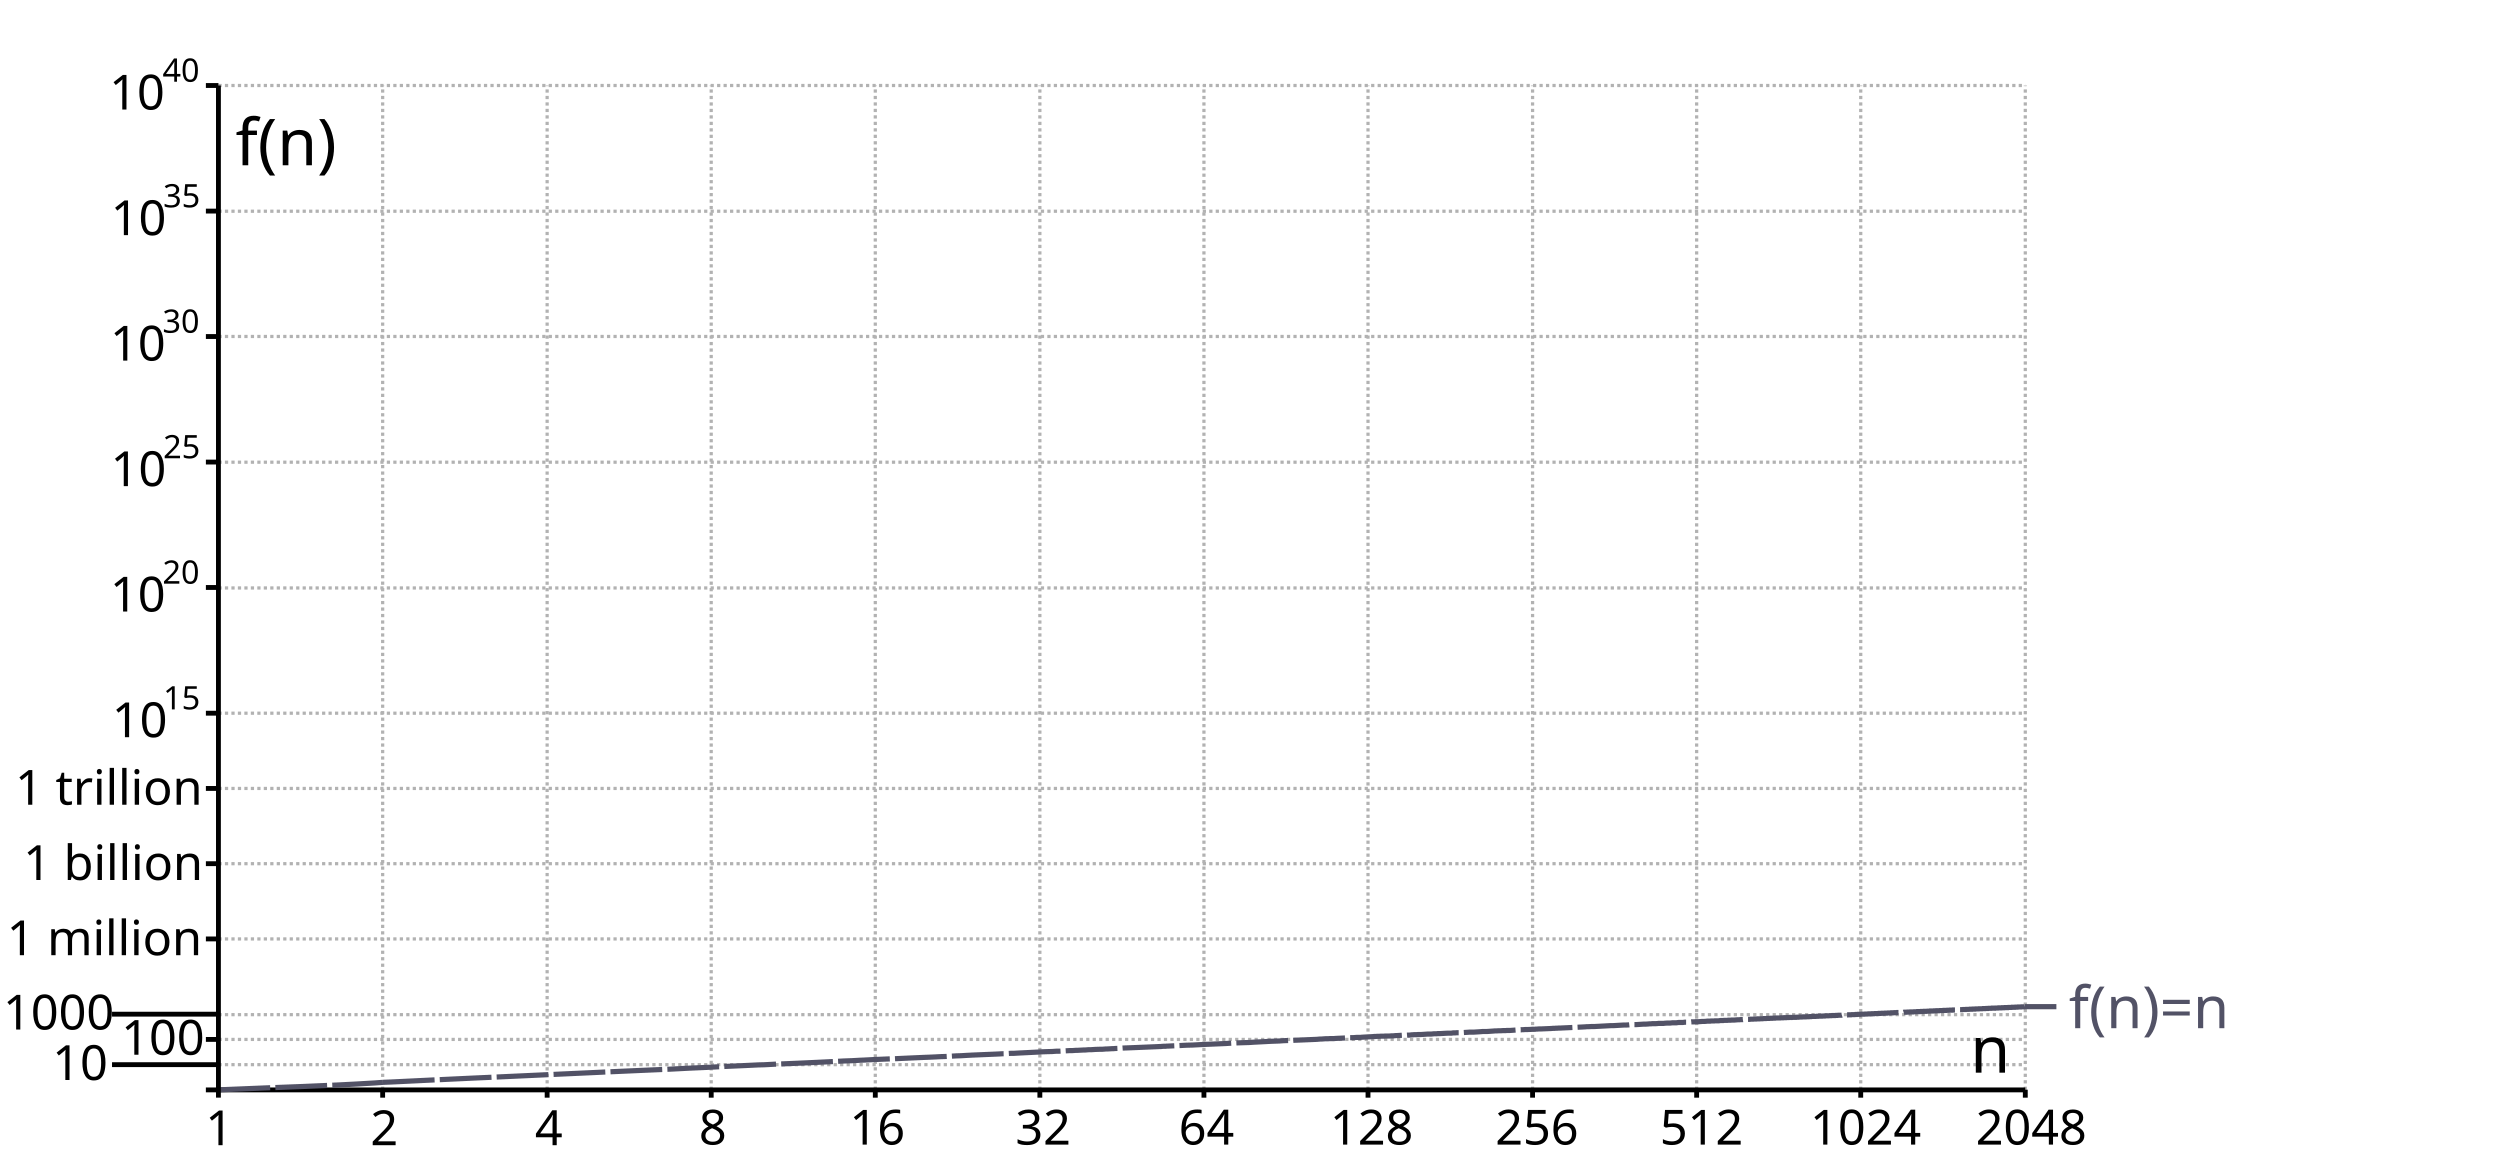
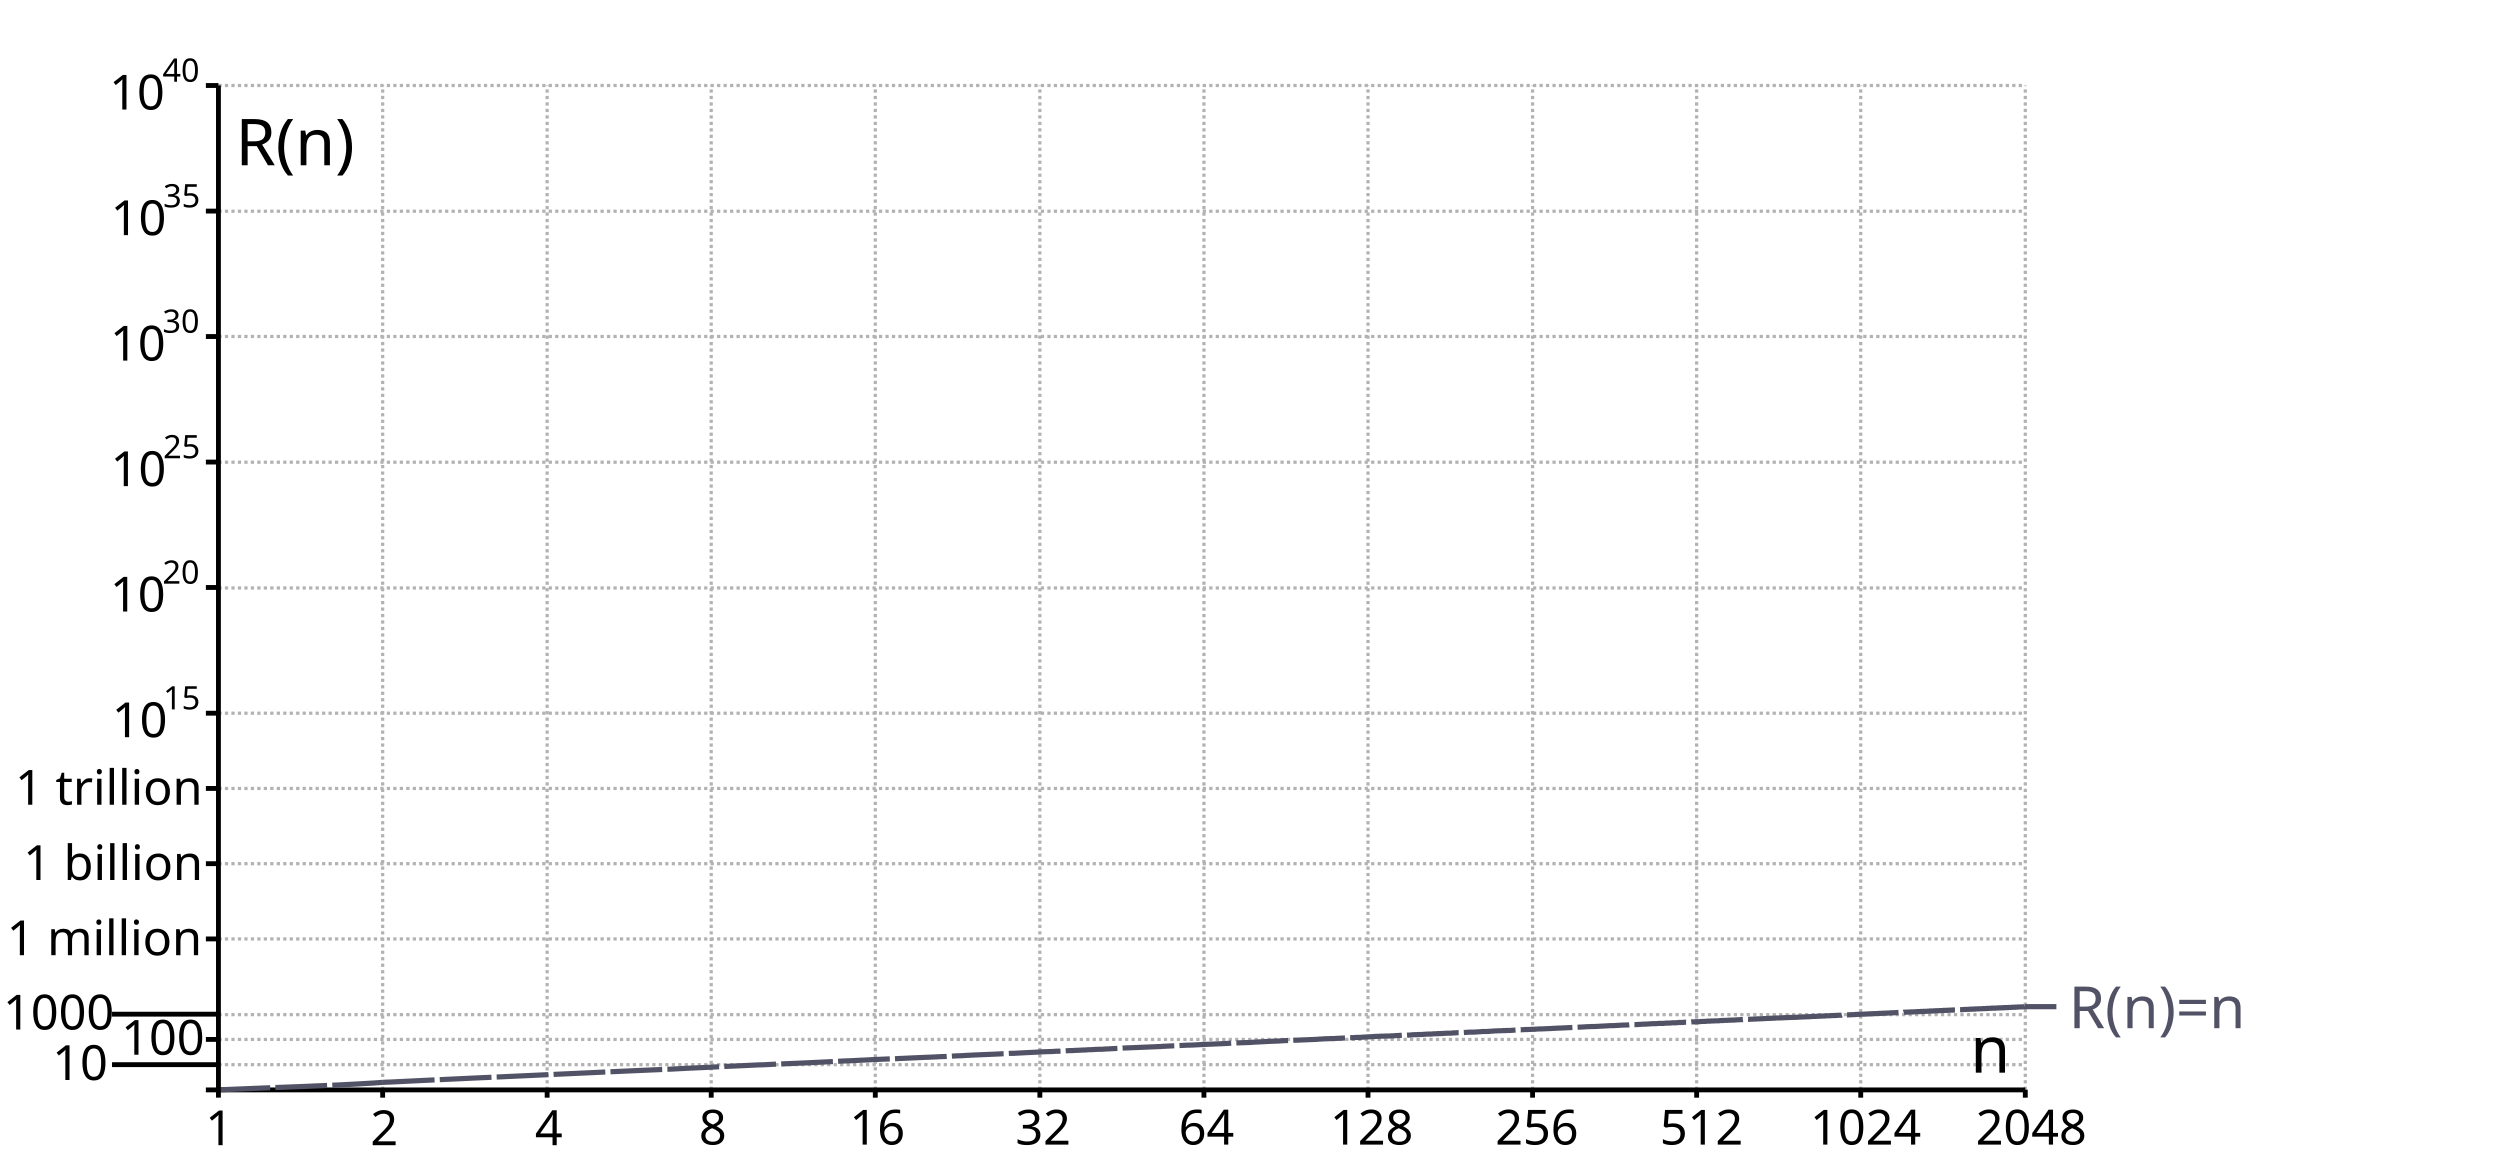
<svg xmlns="http://www.w3.org/2000/svg" height="237pt" viewBox="0 0 515 237" width="515pt">
  <g fill="none">
    <g stroke="#b2b2b2" stroke-dasharray=".667 .667 .667 .667" stroke-width=".667">
      <path d="m417.21 224.52v-206.9" />
      <path d="m44.998 214.12h372.2" />
      <path d="m44.998 219.32h372.2" />
      <path d="m44.998 209.02h372.2" />
      <path d="m44.998 17.614h372.2" />
      <path d="m44.998 43.514h372.2" />
      <path d="m44.998 193.42h372.2" />
      <path d="m44.998 162.42h372.2" />
      <path d="m44.998 121.12h372.2" />
      <path d="m44.998 69.314h372.2" />
      <path d="m44.998 177.92h372.2" />
      <path d="m44.998 146.92h372.2" />
      <path d="m44.998 95.214h372.2" />
      <path d="m78.828 224.52v-206.9" />
      <path d="m112.71 224.52v-206.9" />
      <path d="m146.51 224.52v-206.9" />
      <path d="m180.31 224.52v-206.9" />
      <path d="m214.21 224.52v-206.9" />
      <path d="m248.01 224.52v-206.9" />
      <path d="m281.81 224.52v-206.9" />
      <path d="m315.71 224.52v-206.9" />
      <path d="m349.51 224.52v-206.9" />
      <path d="m383.31 224.52v-206.9" />
    </g>
    <g stroke="#000" stroke-width="1">
      <path d="m42.408 224.52h374.8" />
      <path d="m112.71 226.12v-1.64" />
      <path d="m180.31 226.12v-1.64" />
      <path d="m383.31 226.12v-1.64" />
    </g>
    <path d="m44.998 224.513 2.146-.093c9.997-.446 20.02-.688 30-1.33l1.707-.124m338.3-15.59h6.465m-12.76.309h.146l.049-.031h.537l.048-.031h.683l.049-.031h.537l.049-.031h.731l.049-.031h.634l.049-.031h.683l.048-.031h.488l.049-.031h.683l.049-.031h.634l.098-.031m-48.33 2.227h.341l.146-.031h.732l.146-.031h.39l.147-.031h.487l.146-.031h.683l.146-.031h.488l.146-.031h.342l.146-.031h.732l.146-.031h.39l.147-.031h.683l.146-.031h.439l.098-.031h.634l.147-.031h.439l.098-.031h.683l.098-.031h.39l.097-.031h.683l.098-.031h.683l.147-.031h.341l.098-.031h.634l.097-.031h.634l.098-.031h.39l.098-.031h.634l.098-.031h.634l.146-.031h.536l.098-.031h.585l.098-.031h.585l.098-.031h.585l.146-.031h.536l.098-.031h.585l.098-.031h.536l.098-.031h.536l.098-.031h.585l.098-.031h.488l.098-.031h.78l.098-.031h.487l.098-.031h.537l.098-.031h.488l.097-.031h.732l.098-.031h.488l.098-.031h.683l.097-.031h.488l.098-.031h.683l.097-.031h.488l.049-.031h.683l.098-.031h.488l.048-.031h.634l.098-.031h.683l.048-.031h.634l.098-.031h.439l.098-.031h.634l.049-.031h.634l.048-.031h.634l.098-.031h.585l.098-.031h.585l.049-.031h.585l.098-.031h.585l.049-.031h.585l.049-.031h.634l.048-.031h.683l.098-.031h.585l.098-.031h.488l.049-.031h.585l.048-.031h.585m-332 15.28 1.609-.062c5.594-.308 11.23-.512 16.83-.804l1.366-.062 1.414-.062c7.397-.344 14.79-.7 22.19-1.021l1.317-.062 1.268-.062c4.452-.185 8.914-.415 13.36-.588l1.804-.093 1.756-.093c2.544-.115 5.174-.215 7.706-.371l2.78-.124 1.366-.062 1.317-.062 1.268-.062 1.22-.031 2.341-.124 2.292-.093 2.195-.093 2.049-.093 2-.093 1.902-.093 1.854-.093 1.756-.093 1.707-.062 1.658-.093.781-.031c1.517-.062 3.003-.18 4.536-.216l.829-.031.927-.031c2.023-.135 4.134-.152 6.145-.279l.829-.031.732-.031.683-.031 1.17-.062 1.024-.031 2.146-.124.975-.031 1.024-.062 1.17-.062.683-.031c1.479-.069 2.96-.115 4.438-.186l.634-.031.536-.031c.823.018 1.552-.128 2.439-.093l.488-.031.537-.031c1.252-.062 2.504-.119 3.756-.186l.537-.031.439-.031c.699-0 1.395-.074 2.097-.062l.39-.031.487-.031h.488l1.122-.062 1.073-.062h.537l.439-.031.39-.031h.341l.585-.031.585-.031h.341l.342-.031.39-.031h.488l.927-.062.975-.031h.439l.39-.031.341-.031h.293l.536-.031.488-.031h.243l.342-.031.731-.031.829-.062 1.659-.062 3.024-.124.731-.031.781-.031.732-.031.634-.031h.293l.195-.031.439-.031h.39l.244-.031h.244l.585-.031 1.366-.062.634-.031 1.219-.062 1.219-.031 1.17-.062 1.171-.062 2.244-.093 2.146-.093 2.049-.123 2.926-.093.927-.062 1.805-.093 1.756-.093 1.707-.062.829-.062.829-.031 1.561-.062 1.561-.062 2.926-.123.341-.031.342-.031h.292l.39-.031.439-.031h.487l.439-.031h.781l.341-.031.634-.031.683-.031.634-.031.585-.031.293-.031h.732l.439-.031.39-.031h.732l.293-.031.536-.031 1.17-.062.537-.031.292-.031h.293l.341-.031h.39l.39-.031h.634l.244-.031h.878l.342-.031h.341l.342-.031.293-.031h.243l.975-.062h.78l.39-.031h.342l.293-.031.243-.031h.244l.195-.031h.536l.293-.031h.634l.488-.031.878-.062h.732l.292-.031.292-.031h.537l.195-.031h.439l1.073-.062.585-.031h.732l.39-.062h.439l.292-.031h.927l.195-.031h.195l.975-.062.391-.031h.878l.487-.031.488-.031.439-.031.342-.031h.829l.488-.031.878-.062.341-.031h.341l.439-.031h.439l.439-.031h.585l.195-.031h.682l.439-.031.83-.062.439-.031h.537l.146-.031h.293l.39-.031h.39l.78-.031.39-.031h.537l.146-.031h.244l.342-.031h.39l2.195-.093.341-.031h.341l.244-.031h.293l.341-.031h.342l.634-.031 1.366-.062 2.536-.124.585-.031.292-.031h.341l.585-.031h.585l1.17-.062.536-.031.585-.031.585-.031.536-.031h.537l2.146-.124h.488l.536-.031.244-.031h.244l.292-.031h.83l1.463-.093h.439l.488-.031.293-.031h.292l.244-.031h.683l.439-.031.195-.031h1.073l.195-.031.439-.031h.634l.292-.031.244-.031h.829l.195-.031.244-.031h.878l.195-.031.244-.031h.878l.195-.031.244-.031h.633l.195-.031h.634l.78-.062h.439l.39-.031.195-.031h.634l.146-.031h.634l.146-.031h.78l.195-.031.195-.031h.585l.146-.031h.634l.195-.031h.537l.146-.031h.585l.342-.031.39-.031h.341l.195-.031h.487l.195-.031h.537l.195-.031h.536l.146-.031h.537l.147-.031h.536l.146-.031h.536l.195-.031h.439l.146-.031h.488l.195-.031h.537l.146-.031h.488l.195-.031h.39l.147-.031h.829l.146-.031h.488l.146-.031h.488l.147-.031h.439l.146-.031h.146" stroke="#525266" stroke-dasharray="10.668 1.067 10.668 1.067" stroke-width="1.067" />
    <g stroke="#000" stroke-width="1">
      <path d="m349.51 226.12v-1.64" />
      <path d="m78.828 226.12v-1.64" />
      <path d="m146.51 226.12v-1.64" />
      <path d="m315.71 226.12v-1.64" />
      <path d="m281.81 226.12v-1.64" />
      <path d="m248.01 226.12v-1.64" />
      <path d="m214.21 226.12v-1.64" />
      <path d="m417.21 226.12v-1.64" />
    </g>
  </g>
  <g font-family="Calibri">
    <text x="242.82" y="235.783">
      <tspan font-family="Calibri" font-size="10">64</tspan>
    </text>
    <text x="273.983" y="235.783">
      <tspan font-family="Calibri" font-size="10">128</tspan>
    </text>
    <text x="175.013" y="235.783">
      <tspan font-family="Calibri" font-size="10">16</tspan>
    </text>
    <text x="209.164" y="235.788">
      <tspan font-family="Calibri" font-size="10">32</tspan>
    </text>
    <text x="308.022" y="235.783">
      <tspan font-family="Calibri" font-size="10">256</tspan>
    </text>
    <text x="341.935" y="235.783">
      <tspan font-family="Calibri" font-size="10">512</tspan>
    </text>
    <text x="372.891" y="235.783">
      <tspan font-family="Calibri" font-size="10">1024</tspan>
    </text>
    <text x="406.995" y="235.783">
      <tspan font-family="Calibri" font-size="10">2048</tspan>
    </text>
  </g>
  <text x="200.152" y="8.972">
    <tspan x="200.152" y="44.363" />
  </text>
  <g font-family="Calibri">
    <text x="405.874" y="220.963">
      <tspan font-family="Calibri" font-size="13.333">n</tspan>
    </text>
-     <text fill="#525266" x="426.173" y="211.81">f(n)=n</text>
+     <text fill="#525266" x="426.173" y="211.81">R(n)=n</text>
    <text x="143.976" y="235.783">
      <tspan font-family="Calibri" font-size="10">8</tspan>
    </text>
    <text x="110.201" y="235.905">
      <tspan font-family="Calibri" font-size="10">4</tspan>
    </text>
    <text x="76.294" y="235.905">
      <tspan font-family="Calibri" font-size="10">2</tspan>
    </text>
    <text x="22.665" y="125.975">
      <tspan font-family="Calibri" font-size="10">10</tspan>
    </text>
    <text x="33.472" y="120.246">
      <tspan font-family="Calibri" font-size="6.667">20</tspan>
    </text>
    <text x="22.805" y="100.139">
      <tspan font-family="Calibri" font-size="10">10</tspan>
    </text>
    <text x="33.612" y="94.41">
      <tspan font-family="Calibri" font-size="6.667">25</tspan>
    </text>
    <text x="22.685" y="74.279">
      <tspan font-family="Calibri" font-size="10">10</tspan>
    </text>
    <text x="33.472" y="68.55">
      <tspan font-family="Calibri" font-size="6.667">30</tspan>
    </text>
    <text x="22.825" y="48.439">
      <tspan font-family="Calibri" font-size="10">10</tspan>
    </text>
    <text x="33.612" y="42.71">
      <tspan font-family="Calibri" font-size="6.667">35</tspan>
    </text>
    <text x="22.503" y="22.569">
      <tspan font-family="Calibri" font-size="10">10</tspan>
    </text>
    <text x="33.472" y="16.84">
      <tspan font-family="Calibri" font-size="6.667">40</tspan>
    </text>
    <text x="10.775" y="222.479">
      <tspan font-family="Calibri" font-size="10">10</tspan>
    </text>
    <text x="24.979" y="217.279">
      <tspan font-family="Calibri" font-size="10">100</tspan>
    </text>
    <text x=".638" y="212.079">
      <tspan font-family="Calibri" font-size="10">1000</tspan>
    </text>
    <text x="1.4" y="196.774">
      <tspan font-family="Calibri" font-size="10">1 million</tspan>
    </text>
    <text x="4.794" y="181.274">
      <tspan font-family="Calibri" font-size="10">1 billion</tspan>
    </text>
    <text x="3.109" y="165.774">
      <tspan font-family="Calibri" font-size="10">1 trillion</tspan>
    </text>
  </g>
  <path d="m44.998 208.92h-21.92" fill="none" stroke="#000" stroke-width="1" />
  <path d="m44.998 219.32h-21.92" fill="none" stroke="#000" stroke-width="1" />
  <g font-family="Calibri">
    <text x="23.049" y="151.859">
      <tspan font-family="Calibri" font-size="10">10</tspan>
    </text>
    <text x="33.612" y="146.129">
      <tspan font-family="Calibri" font-size="6.667">15</tspan>
    </text>
    <text x="42.31" y="235.905">
      <tspan font-family="Calibri" font-size="10">1</tspan>
    </text>
    <text font-size="13.067" x="48.513" y="34.045">
-       <tspan font-family="Calibri" font-size="13.333">f(n)</tspan>
+       <tspan font-family="Calibri" font-size="13.333">R(n)</tspan>
    </text>
  </g>
  <g fill="none" stroke="#000" stroke-width="1">
    <path d="m44.998 17.613v208.5" />
    <path d="m44.998 17.614h-2.585" />
    <path d="m44.998 43.484h-2.585" />
    <path d="m44.998 69.324h-2.585" />
    <path d="m44.998 95.184h-2.585" />
    <path d="m44.998 121.02h-2.585" />
    <path d="m44.998 146.92h-2.585" />
    <path d="m44.998 162.42h-2.585" />
    <path d="m44.998 177.92h-2.585" />
    <path d="m44.998 193.42h-2.585" />
    <path d="m44.998 214.12h-2.585" />
  </g>
</svg>
